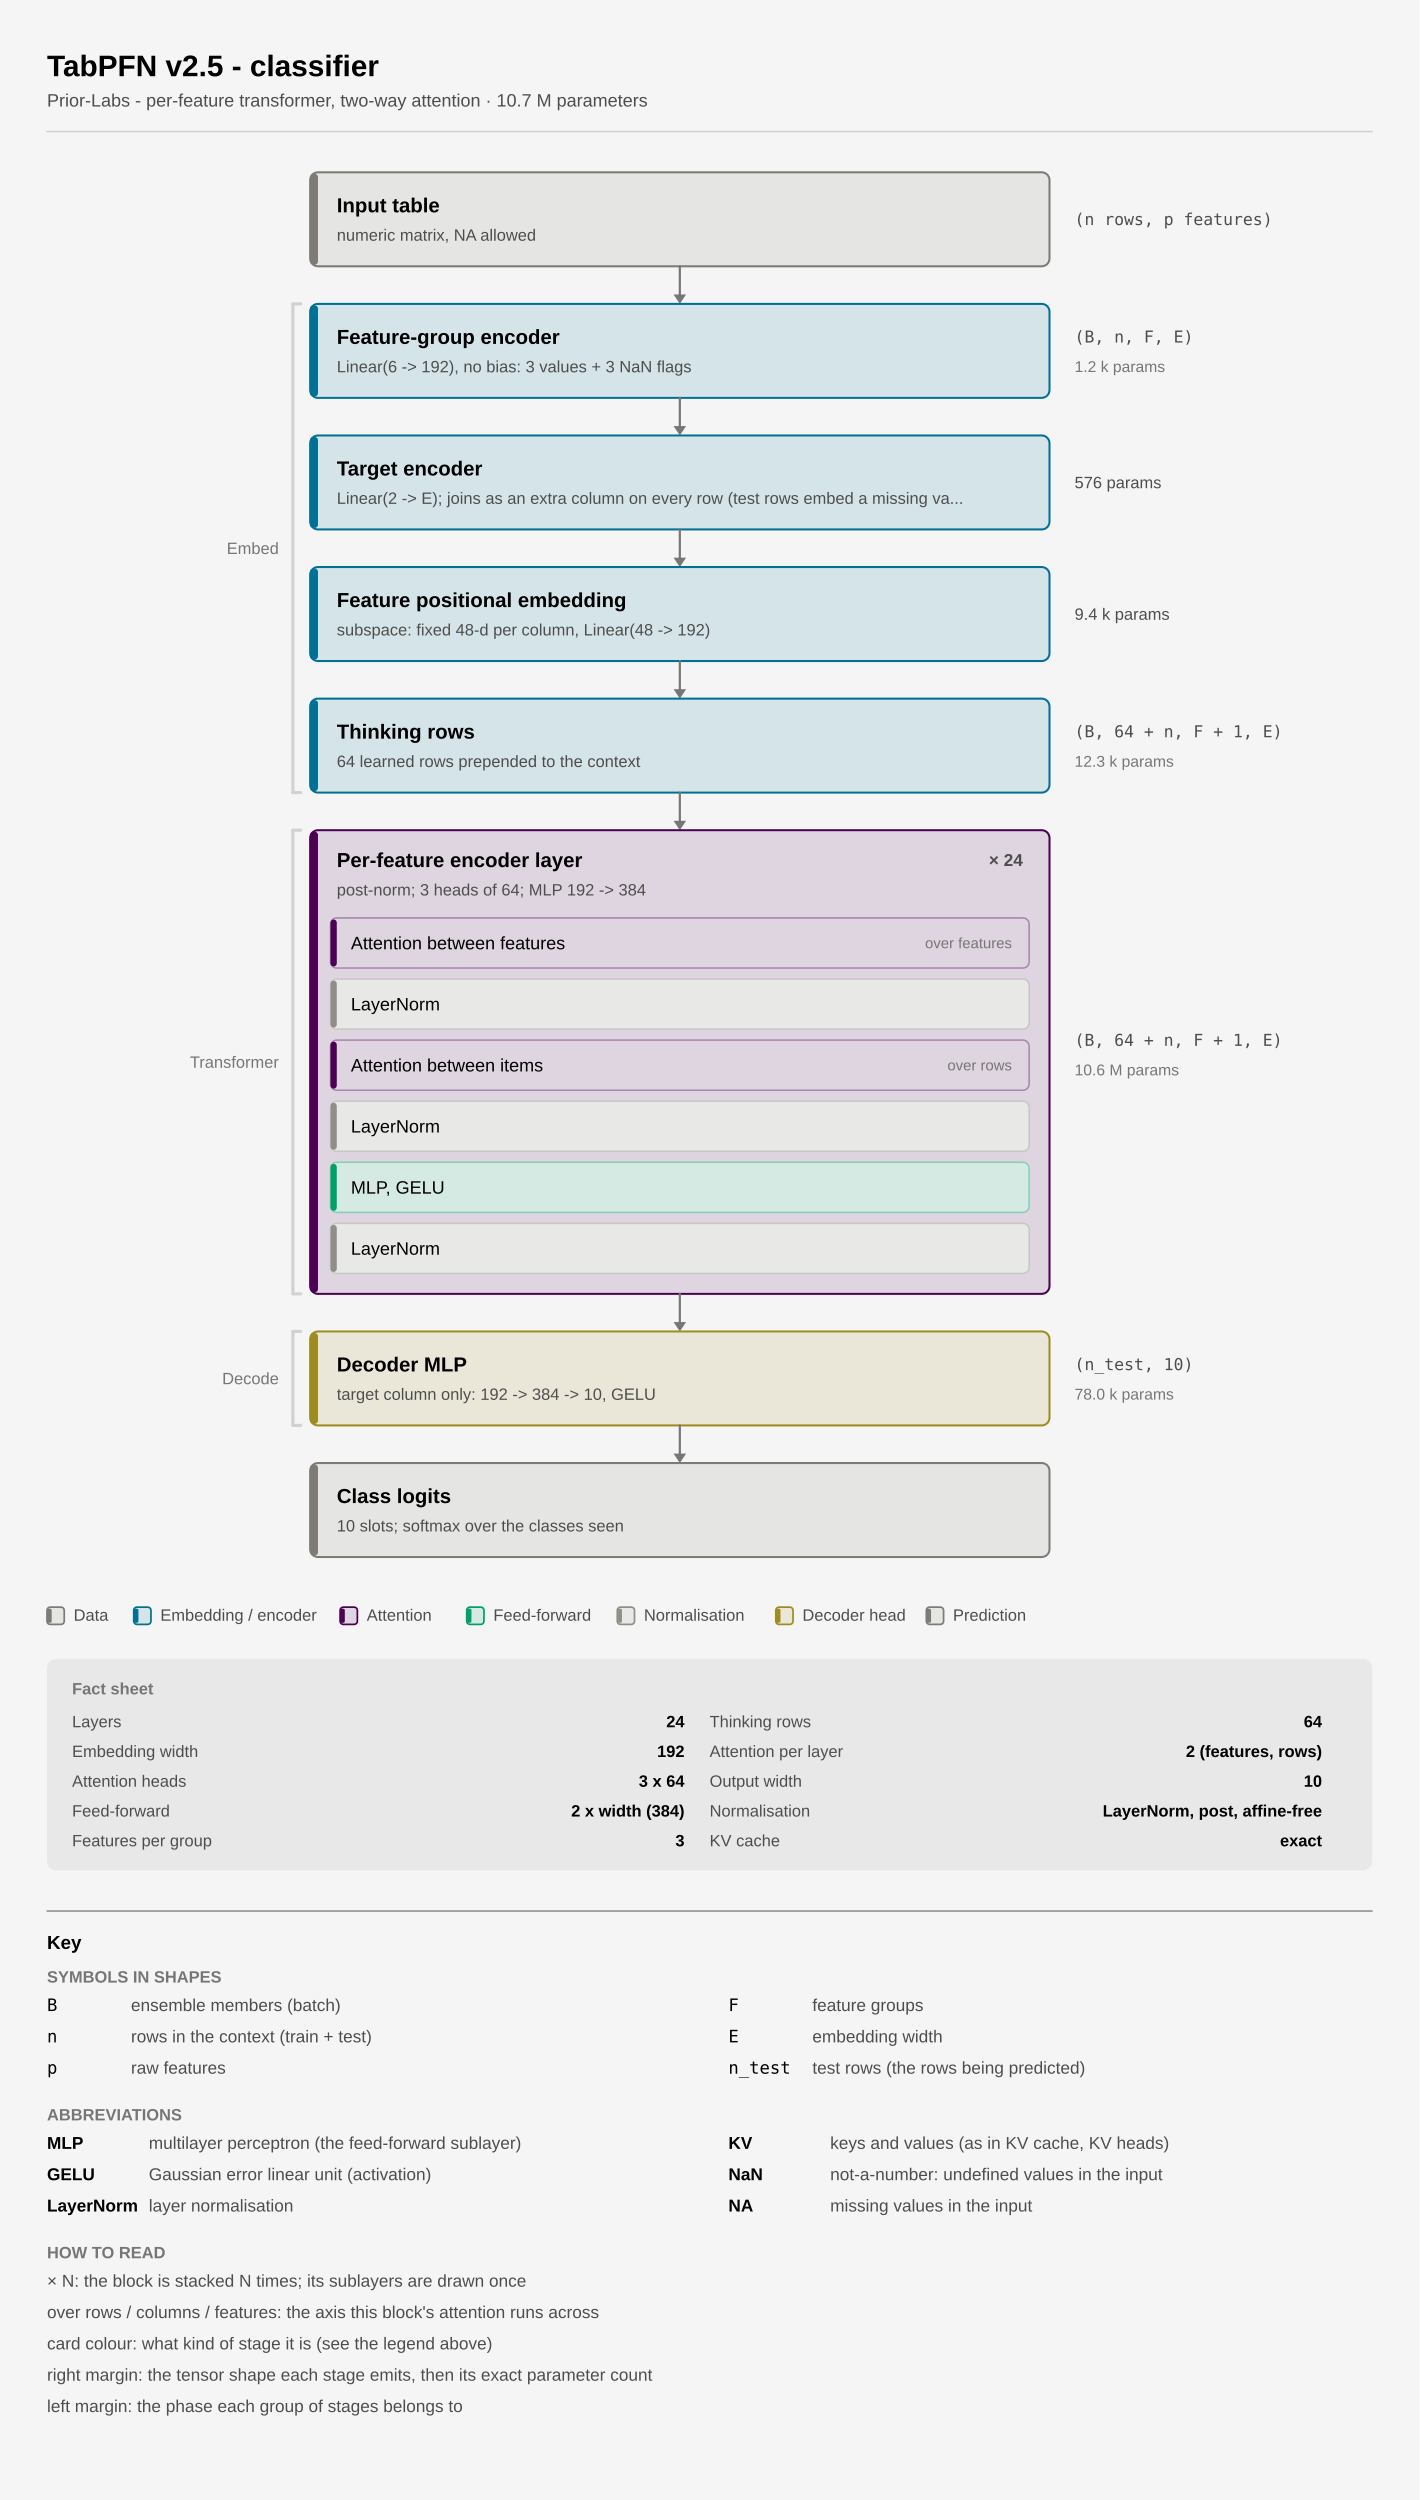
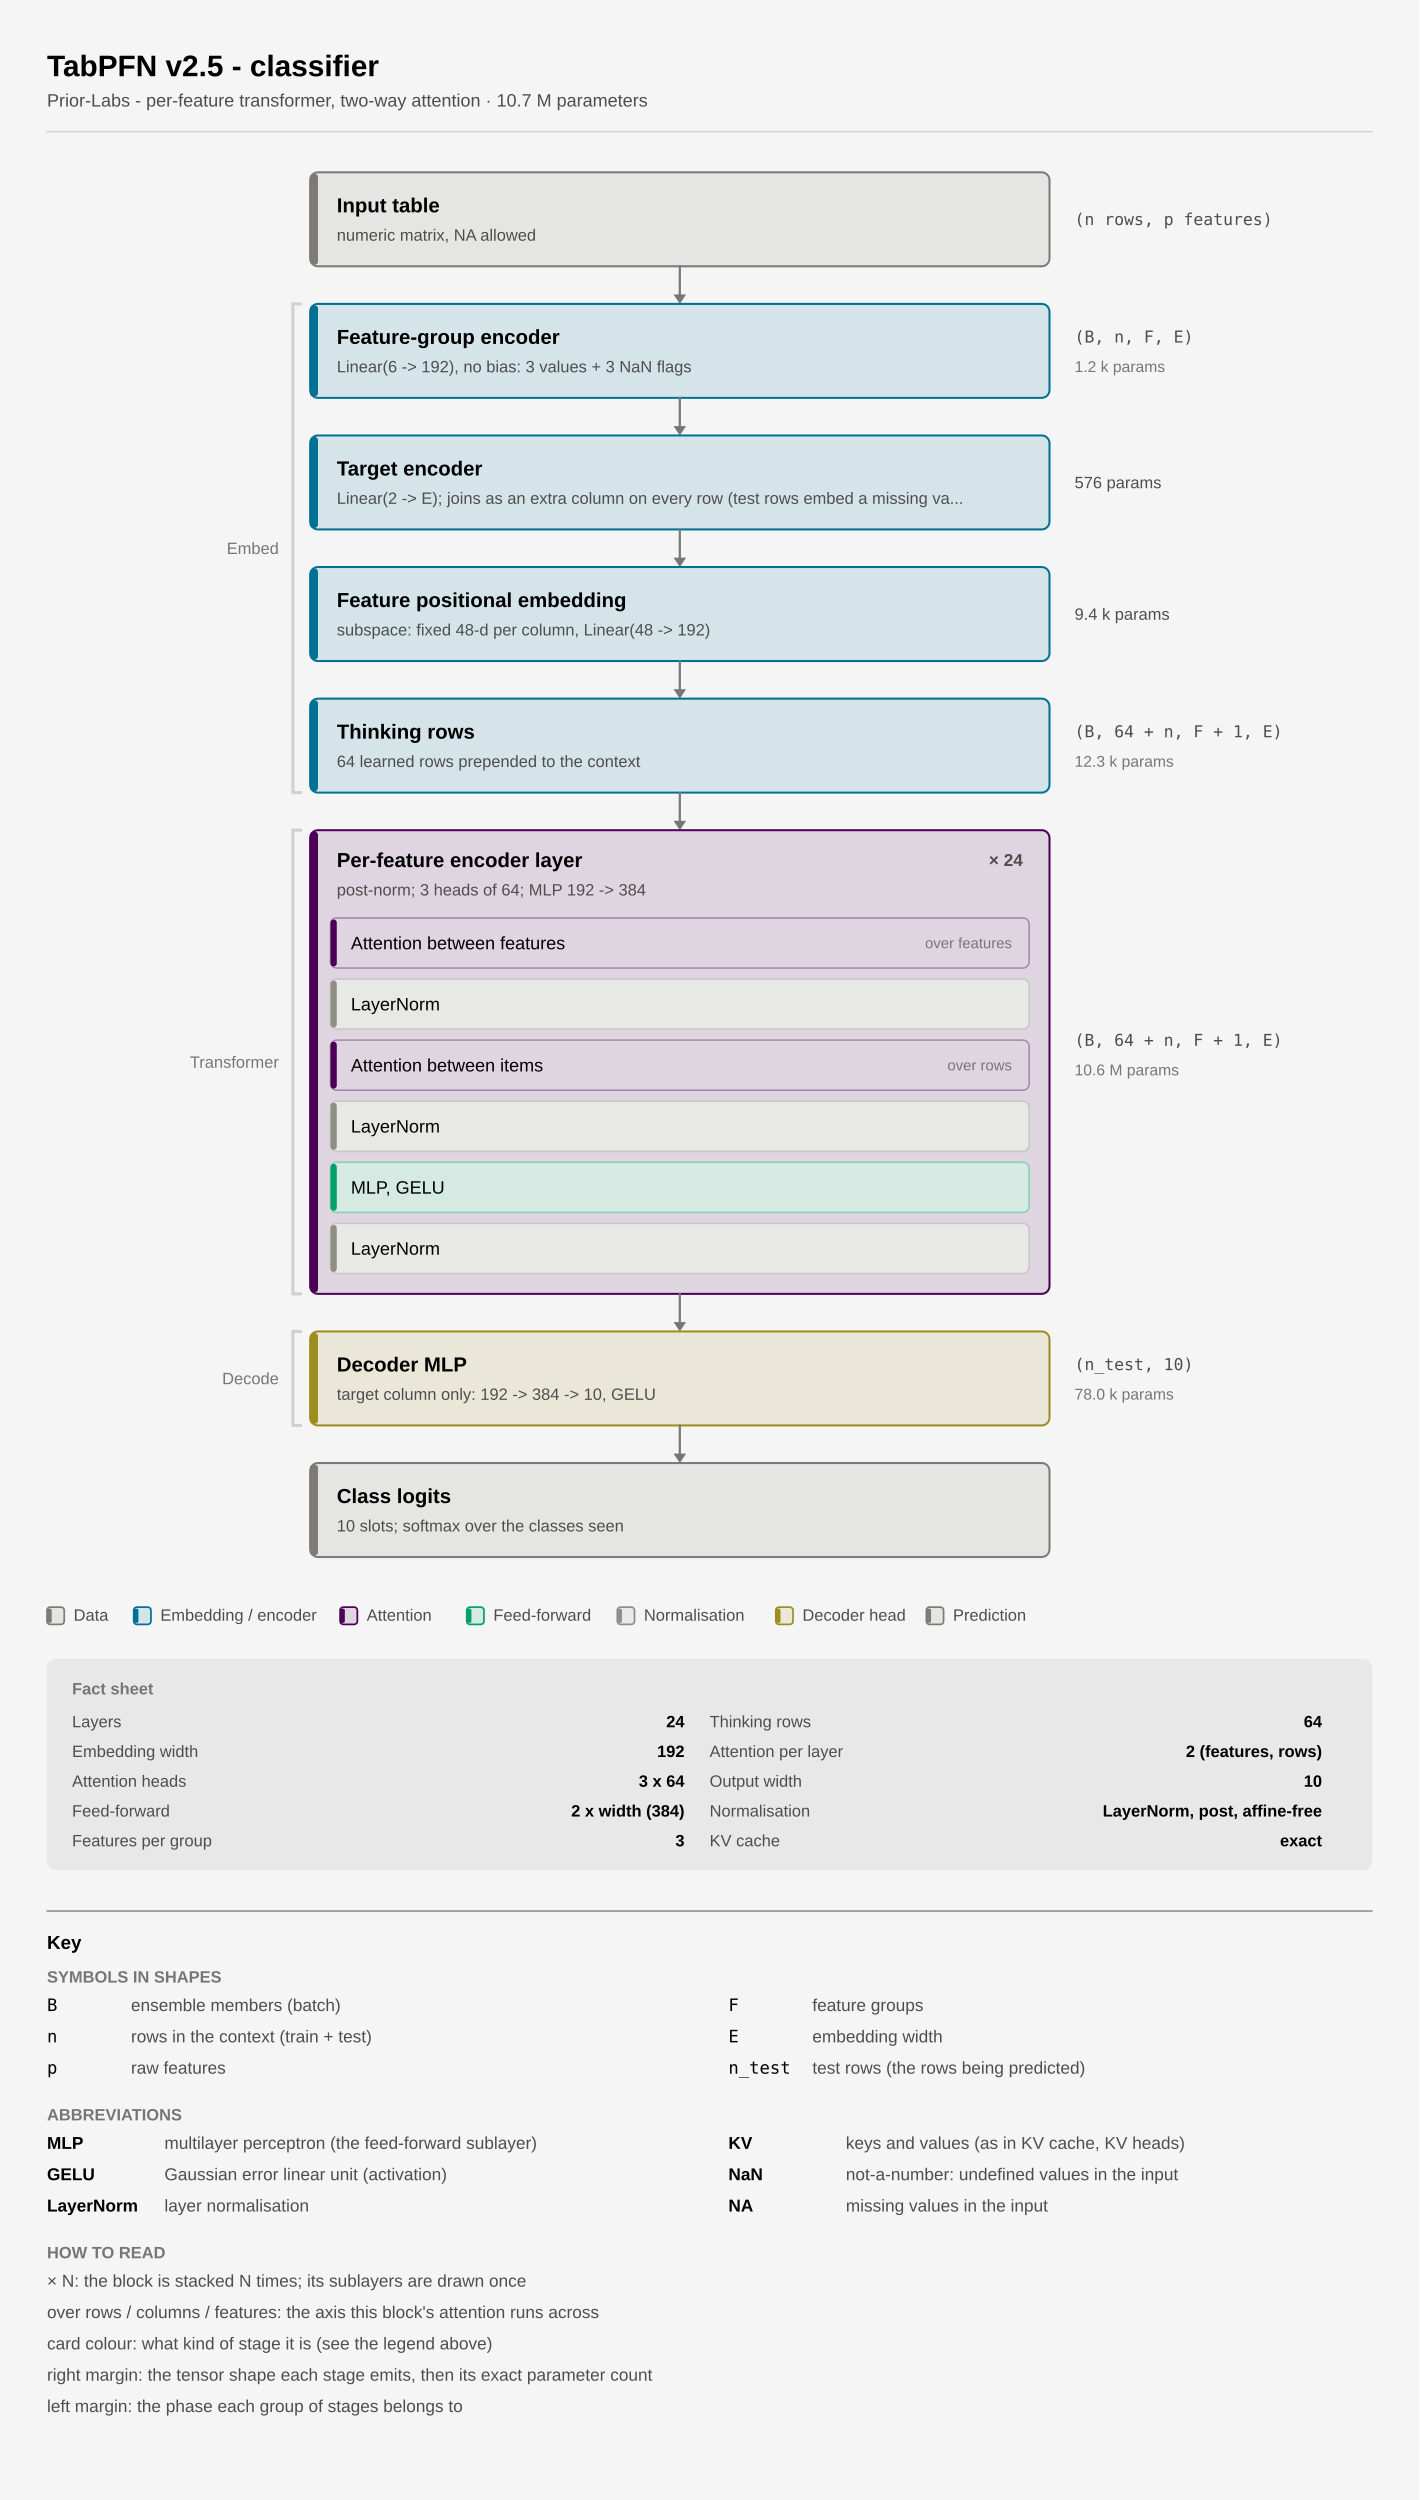
<svg xmlns="http://www.w3.org/2000/svg" width="906" height="1596" viewBox="0 0 906 1596">
  <rect width="906" height="1596" fill="#f5f5f5" />
  <text x="30" y="42" dy="0.35em" font-family="-apple-system, BlinkMacSystemFont, 'Segoe UI', 'Helvetica Neue', Arial, sans-serif" font-size="19px" font-weight="600" fill="#000000">TabPFN v2.5 - classifier</text>
  <text x="30" y="64" dy="0.35em" font-family="-apple-system, BlinkMacSystemFont, 'Segoe UI', 'Helvetica Neue', Arial, sans-serif" font-size="11.5px" fill="#4D4D4D">Prior-Labs  -  per-feature transformer, two-way attention  ·  10.7 M parameters</text>
  <line x1="30" y1="84" x2="876" y2="84" stroke="#D1D1D1" stroke-width="1" stroke-linecap="round" />
  <rect x="198" y="110" width="472" height="60" rx="5" fill="#E5E5E4" stroke="#7d7b74" stroke-width="1.3" />
  <rect x="198" y="111" width="5" height="58" rx="2" fill="#7d7b74" />
  <text x="215" y="131" dy="0.35em" font-family="-apple-system, BlinkMacSystemFont, 'Segoe UI', 'Helvetica Neue', Arial, sans-serif" font-size="13px" font-weight="600" fill="#000000">Input table</text>
  <text x="215" y="150" dy="0.35em" font-family="-apple-system, BlinkMacSystemFont, 'Segoe UI', 'Helvetica Neue', Arial, sans-serif" font-size="10.5px" fill="#4D4D4D">numeric matrix, NA allowed</text>
  <text x="686" y="140" dy="0.35em" font-family="ui-monospace, SFMono-Regular, Menlo, Consolas, monospace" font-size="10.5px" fill="#4D4D4D">(n rows, p features)</text>
  <line x1="434" y1="170" x2="434" y2="189" stroke="#767676" stroke-width="1.4" stroke-linecap="round" />
  <polygon points="430,188 438,188 434,194" fill="#767676" />
  <rect x="198" y="194" width="472" height="60" rx="5" fill="#D5E4E8" stroke="#007094" stroke-width="1.3" />
  <rect x="198" y="195" width="5" height="58" rx="2" fill="#007094" />
  <text x="215" y="215" dy="0.35em" font-family="-apple-system, BlinkMacSystemFont, 'Segoe UI', 'Helvetica Neue', Arial, sans-serif" font-size="13px" font-weight="600" fill="#000000">Feature-group encoder</text>
  <text x="215" y="234" dy="0.35em" font-family="-apple-system, BlinkMacSystemFont, 'Segoe UI', 'Helvetica Neue', Arial, sans-serif" font-size="10.5px" fill="#4D4D4D">Linear(6 -&gt; 192), no bias: 3 values + 3 NaN flags</text>
  <text x="686" y="215" dy="0.35em" font-family="ui-monospace, SFMono-Regular, Menlo, Consolas, monospace" font-size="10.5px" fill="#4D4D4D">(B, n, F, E)</text>
  <text x="686" y="234" dy="0.35em" font-family="-apple-system, BlinkMacSystemFont, 'Segoe UI', 'Helvetica Neue', Arial, sans-serif" font-size="10px" fill="#767676">1.2 k params</text>
  <line x1="434" y1="254" x2="434" y2="273" stroke="#767676" stroke-width="1.4" stroke-linecap="round" />
  <polygon points="430,272 438,272 434,278" fill="#767676" />
  <rect x="198" y="278" width="472" height="60" rx="5" fill="#D5E4E8" stroke="#007094" stroke-width="1.3" />
  <rect x="198" y="279" width="5" height="58" rx="2" fill="#007094" />
  <text x="215" y="299" dy="0.35em" font-family="-apple-system, BlinkMacSystemFont, 'Segoe UI', 'Helvetica Neue', Arial, sans-serif" font-size="13px" font-weight="600" fill="#000000">Target encoder</text>
  <text x="215" y="318" dy="0.35em" font-family="-apple-system, BlinkMacSystemFont, 'Segoe UI', 'Helvetica Neue', Arial, sans-serif" font-size="10.5px" fill="#4D4D4D">Linear(2 -&gt; E); joins as an extra column on every row (test rows embed a missing va...</text>
  <text x="686" y="308" dy="0.35em" font-family="-apple-system, BlinkMacSystemFont, 'Segoe UI', 'Helvetica Neue', Arial, sans-serif" font-size="10.5px" fill="#4D4D4D">576 params</text>
  <line x1="434" y1="338" x2="434" y2="357" stroke="#767676" stroke-width="1.4" stroke-linecap="round" />
  <polygon points="430,356 438,356 434,362" fill="#767676" />
  <rect x="198" y="362" width="472" height="60" rx="5" fill="#D5E4E8" stroke="#007094" stroke-width="1.3" />
  <rect x="198" y="363" width="5" height="58" rx="2" fill="#007094" />
  <text x="215" y="383" dy="0.35em" font-family="-apple-system, BlinkMacSystemFont, 'Segoe UI', 'Helvetica Neue', Arial, sans-serif" font-size="13px" font-weight="600" fill="#000000">Feature positional embedding</text>
  <text x="215" y="402" dy="0.35em" font-family="-apple-system, BlinkMacSystemFont, 'Segoe UI', 'Helvetica Neue', Arial, sans-serif" font-size="10.5px" fill="#4D4D4D">subspace: fixed 48-d per column, Linear(48 -&gt; 192)</text>
  <text x="686" y="392" dy="0.35em" font-family="-apple-system, BlinkMacSystemFont, 'Segoe UI', 'Helvetica Neue', Arial, sans-serif" font-size="10.5px" fill="#4D4D4D">9.4 k params</text>
  <line x1="434" y1="422" x2="434" y2="441" stroke="#767676" stroke-width="1.4" stroke-linecap="round" />
  <polygon points="430,440 438,440 434,446" fill="#767676" />
  <rect x="198" y="446" width="472" height="60" rx="5" fill="#D5E4E8" stroke="#007094" stroke-width="1.3" />
  <rect x="198" y="447" width="5" height="58" rx="2" fill="#007094" />
  <text x="215" y="467" dy="0.35em" font-family="-apple-system, BlinkMacSystemFont, 'Segoe UI', 'Helvetica Neue', Arial, sans-serif" font-size="13px" font-weight="600" fill="#000000">Thinking rows</text>
  <text x="215" y="486" dy="0.35em" font-family="-apple-system, BlinkMacSystemFont, 'Segoe UI', 'Helvetica Neue', Arial, sans-serif" font-size="10.5px" fill="#4D4D4D">64 learned rows prepended to the context</text>
  <text x="686" y="467" dy="0.35em" font-family="ui-monospace, SFMono-Regular, Menlo, Consolas, monospace" font-size="10.5px" fill="#4D4D4D">(B, 64 + n, F + 1, E)</text>
  <text x="686" y="486" dy="0.35em" font-family="-apple-system, BlinkMacSystemFont, 'Segoe UI', 'Helvetica Neue', Arial, sans-serif" font-size="10px" fill="#767676">12.3 k params</text>
  <line x1="434" y1="506" x2="434" y2="525" stroke="#767676" stroke-width="1.4" stroke-linecap="round" />
  <polygon points="430,524 438,524 434,530" fill="#767676" />
  <rect x="198" y="530" width="472" height="296" rx="5" fill="#DFD5E0" stroke="#4b0055" stroke-width="1.3" />
  <rect x="198" y="531" width="5" height="294" rx="2" fill="#4b0055" />
  <text x="215" y="549" dy="0.35em" font-family="-apple-system, BlinkMacSystemFont, 'Segoe UI', 'Helvetica Neue', Arial, sans-serif" font-size="13px" font-weight="600" fill="#000000">Per-feature encoder layer</text>
  <text x="215" y="568" dy="0.35em" font-family="-apple-system, BlinkMacSystemFont, 'Segoe UI', 'Helvetica Neue', Arial, sans-serif" font-size="10.5px" fill="#4D4D4D">post-norm; 3 heads of 64; MLP 192 -&gt; 384</text>
  <rect x="211" y="586" width="446" height="32" rx="4" fill="#DFD5E0" stroke="#A887AD" stroke-width="1" />
  <rect x="211" y="587" width="4" height="30" rx="2" fill="#4b0055" />
  <text x="224" y="602" dy="0.35em" font-family="-apple-system, BlinkMacSystemFont, 'Segoe UI', 'Helvetica Neue', Arial, sans-serif" font-size="11.5px" fill="#000000">Attention between features</text>
  <text x="646" y="602" dy="0.35em" font-family="-apple-system, BlinkMacSystemFont, 'Segoe UI', 'Helvetica Neue', Arial, sans-serif" font-size="9.5px" text-anchor="end" fill="#767676">over features</text>
  <rect x="211" y="625" width="446" height="32" rx="4" fill="#E8E8E7" stroke="#C7C7C4" stroke-width="1" />
  <rect x="211" y="626" width="4" height="30" rx="2" fill="#8F8E87" />
  <text x="224" y="641" dy="0.35em" font-family="-apple-system, BlinkMacSystemFont, 'Segoe UI', 'Helvetica Neue', Arial, sans-serif" font-size="11.5px" fill="#000000">LayerNorm</text>
  <rect x="211" y="664" width="446" height="32" rx="4" fill="#DFD5E0" stroke="#A887AD" stroke-width="1" />
  <rect x="211" y="665" width="4" height="30" rx="2" fill="#4b0055" />
  <text x="224" y="680" dy="0.35em" font-family="-apple-system, BlinkMacSystemFont, 'Segoe UI', 'Helvetica Neue', Arial, sans-serif" font-size="11.5px" fill="#000000">Attention between items</text>
  <text x="646" y="680" dy="0.35em" font-family="-apple-system, BlinkMacSystemFont, 'Segoe UI', 'Helvetica Neue', Arial, sans-serif" font-size="9.5px" text-anchor="end" fill="#767676">over rows</text>
  <rect x="211" y="703" width="446" height="32" rx="4" fill="#E8E8E7" stroke="#C7C7C4" stroke-width="1" />
  <rect x="211" y="704" width="4" height="30" rx="2" fill="#8F8E87" />
  <text x="224" y="719" dy="0.35em" font-family="-apple-system, BlinkMacSystemFont, 'Segoe UI', 'Helvetica Neue', Arial, sans-serif" font-size="11.5px" fill="#000000">LayerNorm</text>
  <rect x="211" y="742" width="446" height="32" rx="4" fill="#D5EAE3" stroke="#87CFB6" stroke-width="1" />
  <rect x="211" y="743" width="4" height="30" rx="2" fill="#00A069" />
  <text x="224" y="758" dy="0.35em" font-family="-apple-system, BlinkMacSystemFont, 'Segoe UI', 'Helvetica Neue', Arial, sans-serif" font-size="11.5px" fill="#000000">MLP, GELU</text>
  <rect x="211" y="781" width="446" height="32" rx="4" fill="#E8E8E7" stroke="#C7C7C4" stroke-width="1" />
  <rect x="211" y="782" width="4" height="30" rx="2" fill="#8F8E87" />
  <text x="224" y="797" dy="0.35em" font-family="-apple-system, BlinkMacSystemFont, 'Segoe UI', 'Helvetica Neue', Arial, sans-serif" font-size="11.5px" fill="#000000">LayerNorm</text>
  <text x="653" y="549" dy="0.35em" font-family="-apple-system, BlinkMacSystemFont, 'Segoe UI', 'Helvetica Neue', Arial, sans-serif" font-size="11px" font-weight="600" text-anchor="end" fill="#4D4D4D">× 24</text>
  <text x="686" y="664" dy="0.35em" font-family="ui-monospace, SFMono-Regular, Menlo, Consolas, monospace" font-size="10.5px" fill="#4D4D4D">(B, 64 + n, F + 1, E)</text>
  <text x="686" y="683" dy="0.35em" font-family="-apple-system, BlinkMacSystemFont, 'Segoe UI', 'Helvetica Neue', Arial, sans-serif" font-size="10px" fill="#767676">10.6 M params</text>
  <line x1="434" y1="826" x2="434" y2="845" stroke="#767676" stroke-width="1.4" stroke-linecap="round" />
  <polygon points="430,844 438,844 434,850" fill="#767676" />
  <rect x="198" y="850" width="472" height="60" rx="5" fill="#EAE7D9" stroke="#9D8D20" stroke-width="1.3" />
  <rect x="198" y="851" width="5" height="58" rx="2" fill="#9D8D20" />
  <text x="215" y="871" dy="0.35em" font-family="-apple-system, BlinkMacSystemFont, 'Segoe UI', 'Helvetica Neue', Arial, sans-serif" font-size="13px" font-weight="600" fill="#000000">Decoder MLP</text>
  <text x="215" y="890" dy="0.35em" font-family="-apple-system, BlinkMacSystemFont, 'Segoe UI', 'Helvetica Neue', Arial, sans-serif" font-size="10.5px" fill="#4D4D4D">target column only: 192 -&gt; 384 -&gt; 10, GELU</text>
  <text x="686" y="871" dy="0.35em" font-family="ui-monospace, SFMono-Regular, Menlo, Consolas, monospace" font-size="10.5px" fill="#4D4D4D">(n_test, 10)</text>
  <text x="686" y="890" dy="0.35em" font-family="-apple-system, BlinkMacSystemFont, 'Segoe UI', 'Helvetica Neue', Arial, sans-serif" font-size="10px" fill="#767676">78.0 k params</text>
  <line x1="434" y1="910" x2="434" y2="929" stroke="#767676" stroke-width="1.4" stroke-linecap="round" />
  <polygon points="430,928 438,928 434,934" fill="#767676" />
  <rect x="198" y="934" width="472" height="60" rx="5" fill="#E5E5E4" stroke="#7d7b74" stroke-width="1.3" />
  <rect x="198" y="935" width="5" height="58" rx="2" fill="#7d7b74" />
  <text x="215" y="955" dy="0.35em" font-family="-apple-system, BlinkMacSystemFont, 'Segoe UI', 'Helvetica Neue', Arial, sans-serif" font-size="13px" font-weight="600" fill="#000000">Class logits</text>
  <text x="215" y="974" dy="0.35em" font-family="-apple-system, BlinkMacSystemFont, 'Segoe UI', 'Helvetica Neue', Arial, sans-serif" font-size="10.5px" fill="#4D4D4D">10 slots; softmax over the classes seen</text>
  <line x1="187" y1="194" x2="187" y2="506" stroke="#D1D1D1" stroke-width="2" stroke-linecap="round" />
  <line x1="187" y1="194" x2="192" y2="194" stroke="#D1D1D1" stroke-width="2" stroke-linecap="round" />
  <line x1="187" y1="506" x2="192" y2="506" stroke="#D1D1D1" stroke-width="2" stroke-linecap="round" />
  <text x="178" y="350" dy="0.35em" font-family="-apple-system, BlinkMacSystemFont, 'Segoe UI', 'Helvetica Neue', Arial, sans-serif" font-size="10.5px" text-anchor="end" fill="#767676">Embed</text>
  <line x1="187" y1="530" x2="187" y2="826" stroke="#D1D1D1" stroke-width="2" stroke-linecap="round" />
  <line x1="187" y1="530" x2="192" y2="530" stroke="#D1D1D1" stroke-width="2" stroke-linecap="round" />
  <line x1="187" y1="826" x2="192" y2="826" stroke="#D1D1D1" stroke-width="2" stroke-linecap="round" />
  <text x="178" y="678" dy="0.35em" font-family="-apple-system, BlinkMacSystemFont, 'Segoe UI', 'Helvetica Neue', Arial, sans-serif" font-size="10.5px" text-anchor="end" fill="#767676">Transformer</text>
  <line x1="187" y1="850" x2="187" y2="910" stroke="#D1D1D1" stroke-width="2" stroke-linecap="round" />
  <line x1="187" y1="850" x2="192" y2="850" stroke="#D1D1D1" stroke-width="2" stroke-linecap="round" />
  <line x1="187" y1="910" x2="192" y2="910" stroke="#D1D1D1" stroke-width="2" stroke-linecap="round" />
  <text x="178" y="880" dy="0.35em" font-family="-apple-system, BlinkMacSystemFont, 'Segoe UI', 'Helvetica Neue', Arial, sans-serif" font-size="10.5px" text-anchor="end" fill="#767676">Decode</text>
  <rect x="30" y="1026" width="11" height="11" rx="2" fill="#E5E5E4" stroke="#7d7b74" stroke-width="1.1" />
  <rect x="30" y="1027" width="3" height="9" rx="1" fill="#7d7b74" />
  <text x="47" y="1031" dy="0.35em" font-family="-apple-system, BlinkMacSystemFont, 'Segoe UI', 'Helvetica Neue', Arial, sans-serif" font-size="10.5px" fill="#4D4D4D">Data</text>
  <rect x="85.37" y="1026" width="11" height="11" rx="2" fill="#D5E4E8" stroke="#007094" stroke-width="1.1" />
  <rect x="85.37" y="1027" width="3" height="9" rx="1" fill="#007094" />
  <text x="102.37" y="1031" dy="0.35em" font-family="-apple-system, BlinkMacSystemFont, 'Segoe UI', 'Helvetica Neue', Arial, sans-serif" font-size="10.5px" fill="#4D4D4D">Embedding / encoder</text>
  <rect x="217.13" y="1026" width="11" height="11" rx="2" fill="#DFD5E0" stroke="#4b0055" stroke-width="1.1" />
  <rect x="217.13" y="1027" width="3" height="9" rx="1" fill="#4b0055" />
  <text x="234.13" y="1031" dy="0.35em" font-family="-apple-system, BlinkMacSystemFont, 'Segoe UI', 'Helvetica Neue', Arial, sans-serif" font-size="10.5px" fill="#4D4D4D">Attention</text>
  <rect x="297.96" y="1026" width="11" height="11" rx="2" fill="#D5EAE3" stroke="#00A069" stroke-width="1.1" />
  <rect x="297.96" y="1027" width="3" height="9" rx="1" fill="#00A069" />
  <text x="314.96" y="1031" dy="0.35em" font-family="-apple-system, BlinkMacSystemFont, 'Segoe UI', 'Helvetica Neue', Arial, sans-serif" font-size="10.5px" fill="#4D4D4D">Feed-forward</text>
  <rect x="394.07" y="1026" width="11" height="11" rx="2" fill="#E8E8E7" stroke="#8F8E87" stroke-width="1.1" />
  <rect x="394.07" y="1027" width="3" height="9" rx="1" fill="#8F8E87" />
  <text x="411.07" y="1031" dy="0.35em" font-family="-apple-system, BlinkMacSystemFont, 'Segoe UI', 'Helvetica Neue', Arial, sans-serif" font-size="10.5px" fill="#4D4D4D">Normalisation</text>
  <rect x="495.27" y="1026" width="11" height="11" rx="2" fill="#EAE7D9" stroke="#9D8D20" stroke-width="1.1" />
  <rect x="495.27" y="1027" width="3" height="9" rx="1" fill="#9D8D20" />
  <text x="512.27" y="1031" dy="0.35em" font-family="-apple-system, BlinkMacSystemFont, 'Segoe UI', 'Helvetica Neue', Arial, sans-serif" font-size="10.5px" fill="#4D4D4D">Decoder head</text>
  <rect x="591.38" y="1026" width="11" height="11" rx="2" fill="#E5E5E4" stroke="#7d7b74" stroke-width="1.1" />
  <rect x="591.38" y="1027" width="3" height="9" rx="1" fill="#7d7b74" />
  <text x="608.38" y="1031" dy="0.35em" font-family="-apple-system, BlinkMacSystemFont, 'Segoe UI', 'Helvetica Neue', Arial, sans-serif" font-size="10.5px" fill="#4D4D4D">Prediction</text>
  <rect x="30" y="1059" width="846" height="135" rx="6" fill="#E8E8E8" />
  <text x="46" y="1078" dy="0.35em" font-family="-apple-system, BlinkMacSystemFont, 'Segoe UI', 'Helvetica Neue', Arial, sans-serif" font-size="10.5px" font-weight="600" fill="#767676">Fact sheet</text>
  <text x="46" y="1099" dy="0.35em" font-family="-apple-system, BlinkMacSystemFont, 'Segoe UI', 'Helvetica Neue', Arial, sans-serif" font-size="10.5px" fill="#4D4D4D">Layers</text>
  <text x="437" y="1099" dy="0.35em" font-family="-apple-system, BlinkMacSystemFont, 'Segoe UI', 'Helvetica Neue', Arial, sans-serif" font-size="10.5px" font-weight="600" text-anchor="end" fill="#000000">24</text>
  <text x="46" y="1118" dy="0.35em" font-family="-apple-system, BlinkMacSystemFont, 'Segoe UI', 'Helvetica Neue', Arial, sans-serif" font-size="10.5px" fill="#4D4D4D">Embedding width</text>
  <text x="437" y="1118" dy="0.35em" font-family="-apple-system, BlinkMacSystemFont, 'Segoe UI', 'Helvetica Neue', Arial, sans-serif" font-size="10.5px" font-weight="600" text-anchor="end" fill="#000000">192</text>
  <text x="46" y="1137" dy="0.35em" font-family="-apple-system, BlinkMacSystemFont, 'Segoe UI', 'Helvetica Neue', Arial, sans-serif" font-size="10.5px" fill="#4D4D4D">Attention heads</text>
  <text x="437" y="1137" dy="0.35em" font-family="-apple-system, BlinkMacSystemFont, 'Segoe UI', 'Helvetica Neue', Arial, sans-serif" font-size="10.5px" font-weight="600" text-anchor="end" fill="#000000">3 x 64</text>
  <text x="46" y="1156" dy="0.35em" font-family="-apple-system, BlinkMacSystemFont, 'Segoe UI', 'Helvetica Neue', Arial, sans-serif" font-size="10.5px" fill="#4D4D4D">Feed-forward</text>
  <text x="437" y="1156" dy="0.35em" font-family="-apple-system, BlinkMacSystemFont, 'Segoe UI', 'Helvetica Neue', Arial, sans-serif" font-size="10.5px" font-weight="600" text-anchor="end" fill="#000000">2 x width (384)</text>
  <text x="46" y="1175" dy="0.35em" font-family="-apple-system, BlinkMacSystemFont, 'Segoe UI', 'Helvetica Neue', Arial, sans-serif" font-size="10.5px" fill="#4D4D4D">Features per group</text>
  <text x="437" y="1175" dy="0.35em" font-family="-apple-system, BlinkMacSystemFont, 'Segoe UI', 'Helvetica Neue', Arial, sans-serif" font-size="10.5px" font-weight="600" text-anchor="end" fill="#000000">3</text>
  <text x="453" y="1099" dy="0.35em" font-family="-apple-system, BlinkMacSystemFont, 'Segoe UI', 'Helvetica Neue', Arial, sans-serif" font-size="10.5px" fill="#4D4D4D">Thinking rows</text>
  <text x="844" y="1099" dy="0.35em" font-family="-apple-system, BlinkMacSystemFont, 'Segoe UI', 'Helvetica Neue', Arial, sans-serif" font-size="10.5px" font-weight="600" text-anchor="end" fill="#000000">64</text>
  <text x="453" y="1118" dy="0.35em" font-family="-apple-system, BlinkMacSystemFont, 'Segoe UI', 'Helvetica Neue', Arial, sans-serif" font-size="10.5px" fill="#4D4D4D">Attention per layer</text>
  <text x="844" y="1118" dy="0.35em" font-family="-apple-system, BlinkMacSystemFont, 'Segoe UI', 'Helvetica Neue', Arial, sans-serif" font-size="10.5px" font-weight="600" text-anchor="end" fill="#000000">2 (features, rows)</text>
  <text x="453" y="1137" dy="0.35em" font-family="-apple-system, BlinkMacSystemFont, 'Segoe UI', 'Helvetica Neue', Arial, sans-serif" font-size="10.5px" fill="#4D4D4D">Output width</text>
  <text x="844" y="1137" dy="0.35em" font-family="-apple-system, BlinkMacSystemFont, 'Segoe UI', 'Helvetica Neue', Arial, sans-serif" font-size="10.5px" font-weight="600" text-anchor="end" fill="#000000">10</text>
  <text x="453" y="1156" dy="0.35em" font-family="-apple-system, BlinkMacSystemFont, 'Segoe UI', 'Helvetica Neue', Arial, sans-serif" font-size="10.5px" fill="#4D4D4D">Normalisation</text>
  <text x="844" y="1156" dy="0.35em" font-family="-apple-system, BlinkMacSystemFont, 'Segoe UI', 'Helvetica Neue', Arial, sans-serif" font-size="10.5px" font-weight="600" text-anchor="end" fill="#000000">LayerNorm, post, affine-free</text>
  <text x="453" y="1175" dy="0.35em" font-family="-apple-system, BlinkMacSystemFont, 'Segoe UI', 'Helvetica Neue', Arial, sans-serif" font-size="10.5px" fill="#4D4D4D">KV cache</text>
  <text x="844" y="1175" dy="0.35em" font-family="-apple-system, BlinkMacSystemFont, 'Segoe UI', 'Helvetica Neue', Arial, sans-serif" font-size="10.5px" font-weight="600" text-anchor="end" fill="#000000">exact</text>
  <line x1="30" y1="1220" x2="876" y2="1220" stroke="#767676" stroke-width="0.8" stroke-linecap="round" />
  <text x="30" y="1240" dy="0.35em" font-family="-apple-system, BlinkMacSystemFont, 'Segoe UI', 'Helvetica Neue', Arial, sans-serif" font-size="12px" font-weight="600" fill="#000000">Key</text>
  <text x="30" y="1262" dy="0.35em" font-family="-apple-system, BlinkMacSystemFont, 'Segoe UI', 'Helvetica Neue', Arial, sans-serif" font-size="10.5px" font-weight="600" fill="#767676">SYMBOLS IN SHAPES</text>
  <text x="30" y="1280" dy="0.35em" font-family="ui-monospace, SFMono-Regular, Menlo, Consolas, monospace" font-size="11px" fill="#000000">B</text>
  <text x="83.6" y="1280" dy="0.35em" font-family="-apple-system, BlinkMacSystemFont, 'Segoe UI', 'Helvetica Neue', Arial, sans-serif" font-size="11px" fill="#4D4D4D">ensemble members (batch)</text>
  <text x="30" y="1300" dy="0.35em" font-family="ui-monospace, SFMono-Regular, Menlo, Consolas, monospace" font-size="11px" fill="#000000">n</text>
  <text x="83.6" y="1300" dy="0.35em" font-family="-apple-system, BlinkMacSystemFont, 'Segoe UI', 'Helvetica Neue', Arial, sans-serif" font-size="11px" fill="#4D4D4D">rows in the context (train + test)</text>
  <text x="30" y="1320" dy="0.35em" font-family="ui-monospace, SFMono-Regular, Menlo, Consolas, monospace" font-size="11px" fill="#000000">p</text>
  <text x="83.6" y="1320" dy="0.35em" font-family="-apple-system, BlinkMacSystemFont, 'Segoe UI', 'Helvetica Neue', Arial, sans-serif" font-size="11px" fill="#4D4D4D">raw features</text>
  <text x="465" y="1280" dy="0.35em" font-family="ui-monospace, SFMono-Regular, Menlo, Consolas, monospace" font-size="11px" fill="#000000">F</text>
  <text x="518.6" y="1280" dy="0.35em" font-family="-apple-system, BlinkMacSystemFont, 'Segoe UI', 'Helvetica Neue', Arial, sans-serif" font-size="11px" fill="#4D4D4D">feature groups</text>
  <text x="465" y="1300" dy="0.35em" font-family="ui-monospace, SFMono-Regular, Menlo, Consolas, monospace" font-size="11px" fill="#000000">E</text>
  <text x="518.6" y="1300" dy="0.35em" font-family="-apple-system, BlinkMacSystemFont, 'Segoe UI', 'Helvetica Neue', Arial, sans-serif" font-size="11px" fill="#4D4D4D">embedding width</text>
  <text x="465" y="1320" dy="0.35em" font-family="ui-monospace, SFMono-Regular, Menlo, Consolas, monospace" font-size="11px" fill="#000000">n_test</text>
  <text x="518.6" y="1320" dy="0.35em" font-family="-apple-system, BlinkMacSystemFont, 'Segoe UI', 'Helvetica Neue', Arial, sans-serif" font-size="11px" fill="#4D4D4D">test rows (the rows being predicted)</text>
  <text x="30" y="1350" dy="0.35em" font-family="-apple-system, BlinkMacSystemFont, 'Segoe UI', 'Helvetica Neue', Arial, sans-serif" font-size="10.5px" font-weight="600" fill="#767676">ABBREVIATIONS</text>
  <text x="30" y="1368" dy="0.35em" font-family="-apple-system, BlinkMacSystemFont, 'Segoe UI', 'Helvetica Neue', Arial, sans-serif" font-size="11px" font-weight="600" fill="#000000">MLP</text>
-   <text x="94.98" y="1368" dy="0.35em" font-family="-apple-system, BlinkMacSystemFont, 'Segoe UI', 'Helvetica Neue', Arial, sans-serif" font-size="11px" fill="#4D4D4D">multilayer perceptron (the feed-forward sublayer)</text>
+   <text x="104.97" y="1368" dy="0.35em" font-family="-apple-system, BlinkMacSystemFont, 'Segoe UI', 'Helvetica Neue', Arial, sans-serif" font-size="11px" fill="#4D4D4D">multilayer perceptron (the feed-forward sublayer)</text>
  <text x="30" y="1388" dy="0.35em" font-family="-apple-system, BlinkMacSystemFont, 'Segoe UI', 'Helvetica Neue', Arial, sans-serif" font-size="11px" font-weight="600" fill="#000000">GELU</text>
-   <text x="94.98" y="1388" dy="0.35em" font-family="-apple-system, BlinkMacSystemFont, 'Segoe UI', 'Helvetica Neue', Arial, sans-serif" font-size="11px" fill="#4D4D4D">Gaussian error linear unit (activation)</text>
+   <text x="104.97" y="1388" dy="0.35em" font-family="-apple-system, BlinkMacSystemFont, 'Segoe UI', 'Helvetica Neue', Arial, sans-serif" font-size="11px" fill="#4D4D4D">Gaussian error linear unit (activation)</text>
  <text x="30" y="1408" dy="0.35em" font-family="-apple-system, BlinkMacSystemFont, 'Segoe UI', 'Helvetica Neue', Arial, sans-serif" font-size="11px" font-weight="600" fill="#000000">LayerNorm</text>
-   <text x="94.98" y="1408" dy="0.35em" font-family="-apple-system, BlinkMacSystemFont, 'Segoe UI', 'Helvetica Neue', Arial, sans-serif" font-size="11px" fill="#4D4D4D">layer normalisation</text>
+   <text x="104.97" y="1408" dy="0.35em" font-family="-apple-system, BlinkMacSystemFont, 'Segoe UI', 'Helvetica Neue', Arial, sans-serif" font-size="11px" fill="#4D4D4D">layer normalisation</text>
  <text x="465" y="1368" dy="0.35em" font-family="-apple-system, BlinkMacSystemFont, 'Segoe UI', 'Helvetica Neue', Arial, sans-serif" font-size="11px" font-weight="600" fill="#000000">KV</text>
-   <text x="529.98" y="1368" dy="0.35em" font-family="-apple-system, BlinkMacSystemFont, 'Segoe UI', 'Helvetica Neue', Arial, sans-serif" font-size="11px" fill="#4D4D4D">keys and values (as in KV cache, KV heads)</text>
+   <text x="539.97" y="1368" dy="0.35em" font-family="-apple-system, BlinkMacSystemFont, 'Segoe UI', 'Helvetica Neue', Arial, sans-serif" font-size="11px" fill="#4D4D4D">keys and values (as in KV cache, KV heads)</text>
  <text x="465" y="1388" dy="0.35em" font-family="-apple-system, BlinkMacSystemFont, 'Segoe UI', 'Helvetica Neue', Arial, sans-serif" font-size="11px" font-weight="600" fill="#000000">NaN</text>
-   <text x="529.98" y="1388" dy="0.35em" font-family="-apple-system, BlinkMacSystemFont, 'Segoe UI', 'Helvetica Neue', Arial, sans-serif" font-size="11px" fill="#4D4D4D">not-a-number: undefined values in the input</text>
+   <text x="539.97" y="1388" dy="0.35em" font-family="-apple-system, BlinkMacSystemFont, 'Segoe UI', 'Helvetica Neue', Arial, sans-serif" font-size="11px" fill="#4D4D4D">not-a-number: undefined values in the input</text>
  <text x="465" y="1408" dy="0.35em" font-family="-apple-system, BlinkMacSystemFont, 'Segoe UI', 'Helvetica Neue', Arial, sans-serif" font-size="11px" font-weight="600" fill="#000000">NA</text>
-   <text x="529.98" y="1408" dy="0.35em" font-family="-apple-system, BlinkMacSystemFont, 'Segoe UI', 'Helvetica Neue', Arial, sans-serif" font-size="11px" fill="#4D4D4D">missing values in the input</text>
+   <text x="539.97" y="1408" dy="0.35em" font-family="-apple-system, BlinkMacSystemFont, 'Segoe UI', 'Helvetica Neue', Arial, sans-serif" font-size="11px" fill="#4D4D4D">missing values in the input</text>
  <text x="30" y="1438" dy="0.35em" font-family="-apple-system, BlinkMacSystemFont, 'Segoe UI', 'Helvetica Neue', Arial, sans-serif" font-size="10.5px" font-weight="600" fill="#767676">HOW TO READ</text>
  <text x="30" y="1456" dy="0.35em" font-family="-apple-system, BlinkMacSystemFont, 'Segoe UI', 'Helvetica Neue', Arial, sans-serif" font-size="11px" fill="#4D4D4D">× N: the block is stacked N times; its sublayers are drawn once</text>
  <text x="30" y="1476" dy="0.35em" font-family="-apple-system, BlinkMacSystemFont, 'Segoe UI', 'Helvetica Neue', Arial, sans-serif" font-size="11px" fill="#4D4D4D">over rows / columns / features: the axis this block's attention runs across</text>
  <text x="30" y="1496" dy="0.35em" font-family="-apple-system, BlinkMacSystemFont, 'Segoe UI', 'Helvetica Neue', Arial, sans-serif" font-size="11px" fill="#4D4D4D">card colour: what kind of stage it is (see the legend above)</text>
  <text x="30" y="1516" dy="0.35em" font-family="-apple-system, BlinkMacSystemFont, 'Segoe UI', 'Helvetica Neue', Arial, sans-serif" font-size="11px" fill="#4D4D4D">right margin: the tensor shape each stage emits, then its exact parameter count</text>
  <text x="30" y="1536" dy="0.35em" font-family="-apple-system, BlinkMacSystemFont, 'Segoe UI', 'Helvetica Neue', Arial, sans-serif" font-size="11px" fill="#4D4D4D">left margin: the phase each group of stages belongs to</text>
</svg>
